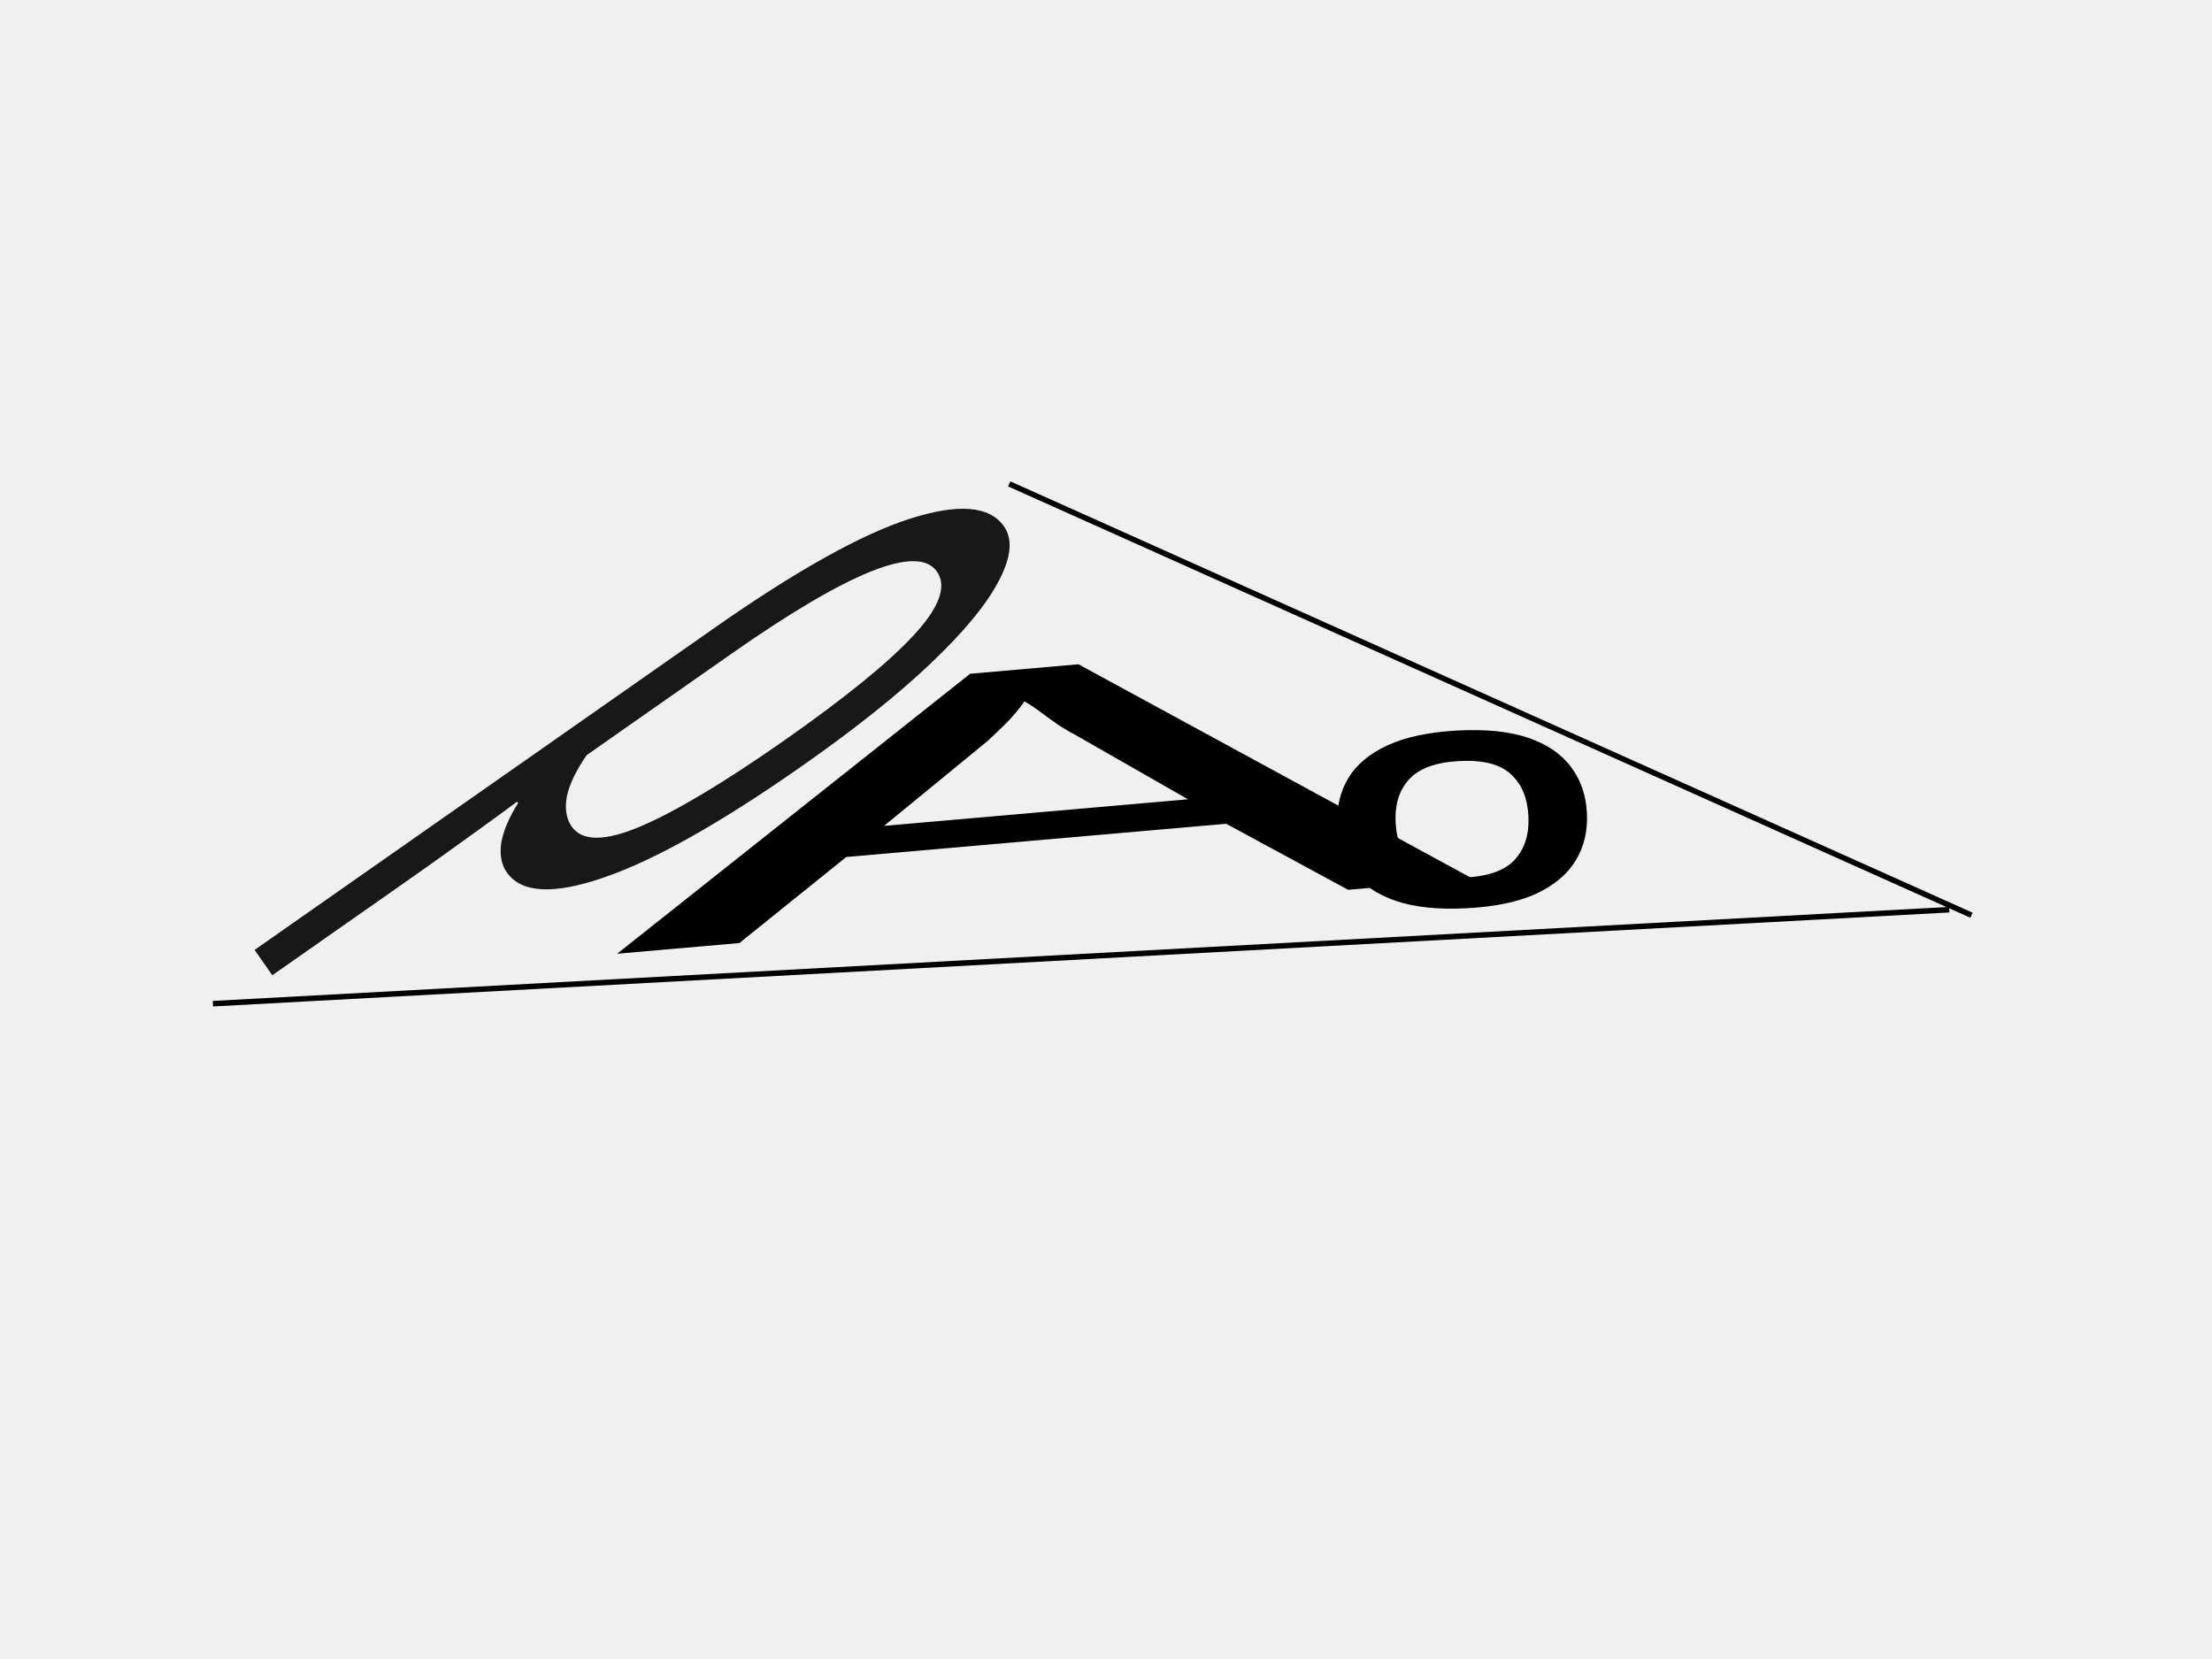
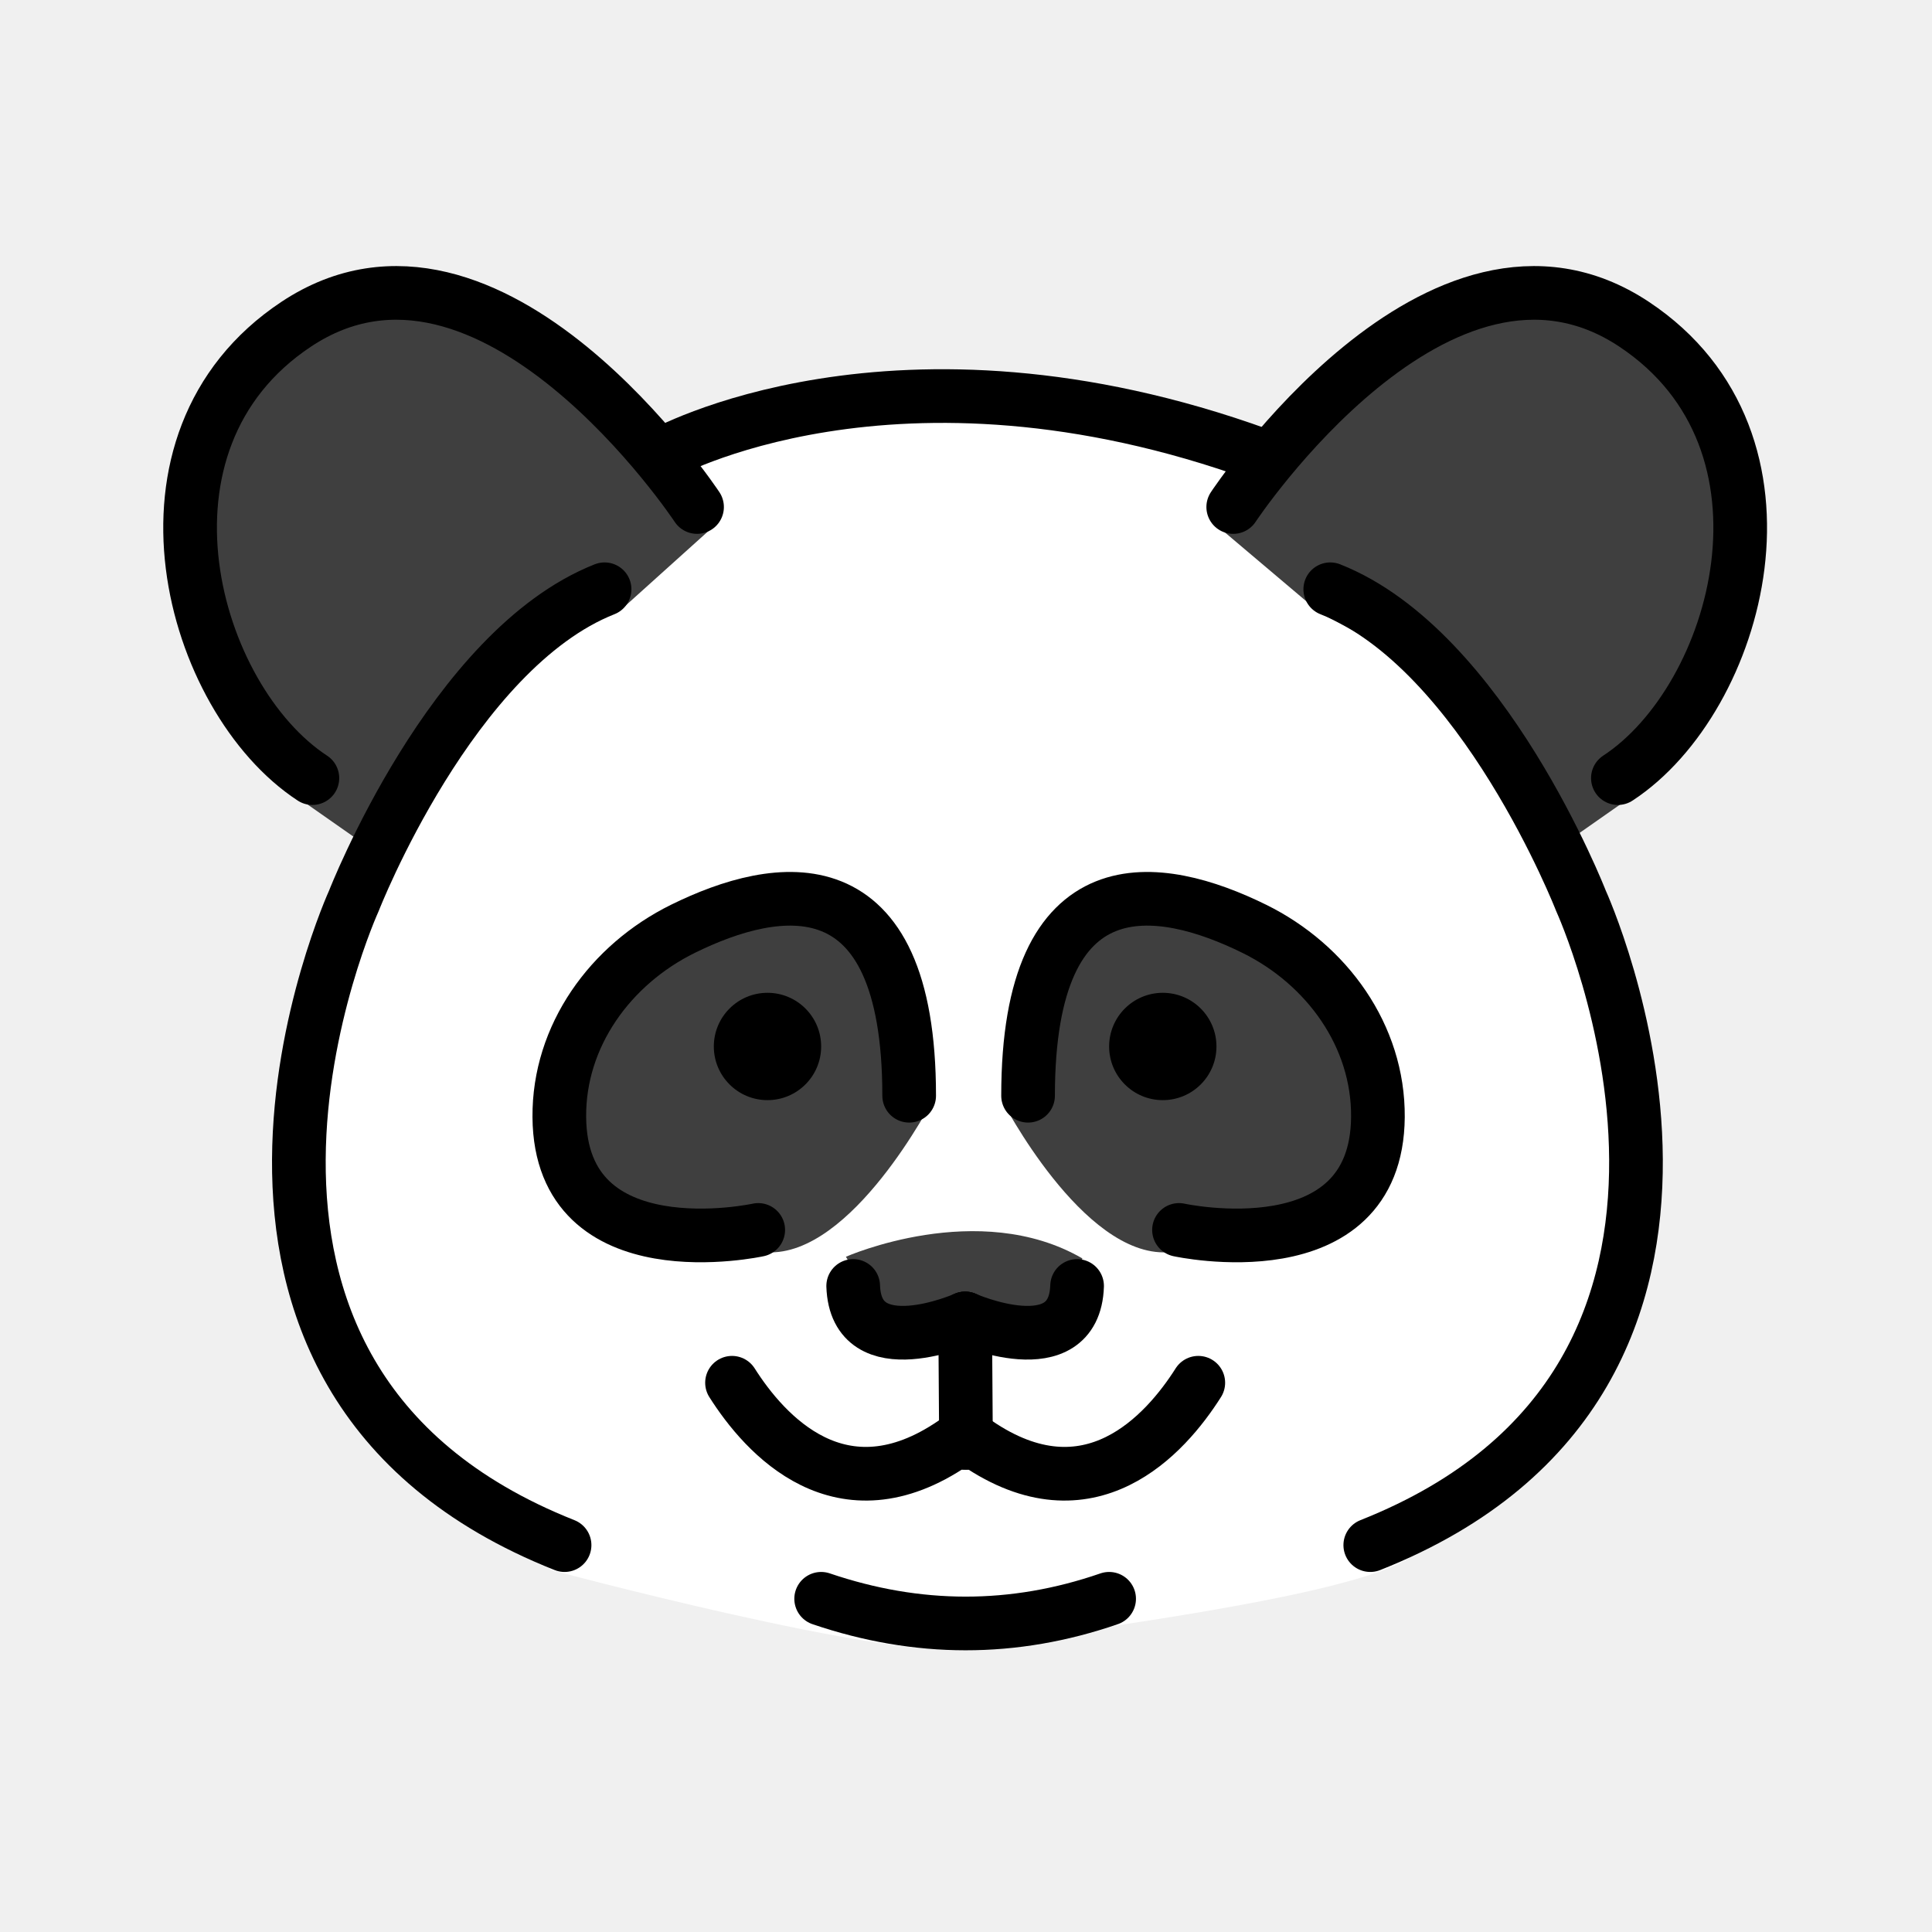
- <svg xmlns="http://www.w3.org/2000/svg" width="400" height="300">
-   <g>
-     <text opacity="0.9" font-style="normal" font-weight="normal" transform="rotate(55 131.222 130.452) matrix(2.61081 0 0 8.20869 -464.53 -1541.51)" stroke="#000" xml:space="preserve" text-anchor="start" font-family="'Grandstander'" font-size="24" id="svg_2" y="209.306" x="220.546" stroke-width="0" fill="#000000">ρ</text>
-     <text transform="rotate(-5 176.134 146.142) matrix(10.1453 0 0 2.60846 -3263.92 -387.832)" stroke="#000" xml:space="preserve" text-anchor="start" font-family="'Caveat'" font-size="24" id="svg_3" y="212.606" x="332.516" stroke-width="0" fill="#000000">A</text>
-     <text font-weight="bold" transform="rotate(-3 258.696 149.735) matrix(2.76744 0 0 1.8243 -835.55 -87.8619)" stroke="#000" xml:space="preserve" text-anchor="start" font-family="'Caveat'" font-size="24" id="svg_4" y="138.134" x="387.934" stroke-width="0" fill="#000000">O</text>
-     <line stroke="#000" id="svg_5" y2="165.5" x2="356.5" y1="87.5" x1="182.5" fill="none" />
-     <line id="svg_6" y2="164.5" x2="352.5" y1="181.5" x1="38.5" stroke="#000" fill="none" />
+ <svg xmlns="http://www.w3.org/2000/svg" id="emoji" viewBox="0 0 72 72">
+   <g id="color">
+     <path fill="#FFFFFF" stroke="none" d="M35.797,14.76l-11.163,1.409l-4.129,5l-5.417,7.829L11.138,38.999l0.46,8.397 c0,0,0.61,5.481,4.425,7.252s4.482,3.854,4.482,3.854S33.246,61.919,36,61.419s14.421-1.833,16.588-3.417 c2.167-1.583,4.833-4.232,4.833-4.232l3.547-7.888l-0.986-9.267l-2.894-10.28c0,0-5.25-5.925-5.5-6.379 s-6.167-3.527-6.167-3.527L35.797,14.76z" />
+     <path fill="#3F3F3F" stroke="none" d="M26.629,19.585l-3.333,3l-5.5,2.708l-4.042,6.292l-3.333-2.333l-4-9.333 c0,0,1.833-5.667,2.333-6.167s5-3,5-3l5.167,1.167L26.629,19.585z" />
+     <path fill="#3F3F3F" stroke="none" d="M45.296,19.544l3.894,3.293l5.856,3.123l3.042,5.625l3.333-2.333l4-9.333 c0,0-1.833-5.667-2.333-6.167s-5-3-5-3l-5.167,1.167L45.296,19.544z" />
+     <path fill="#3F3F3F" stroke="none" d="M34.754,41.002c0,0-3,5.833-6.167,5.667c-3.167-0.167-6.417-1.417-6.417-1.417l-1.667-4.083 l1.5-3.333l2.333-2.5l3.083-1.333l4-0.083l1.417,1.417L34.754,41.002z" />
+     <path fill="#3F3F3F" stroke="none" d="M37.338,41.002c0,0,3,5.833,6.167,5.667c3.167-0.167,6.417-1.417,6.417-1.417l1.667-4.083 l-1.5-3.333l-2.333-2.5l-3.083-1.333l-4-0.083l-1.417,1.417L37.338,41.002z" />
+     <path fill="#3F3F3F" stroke="none" d="M31.525,46.836c0,0,4.938-2.188,8.812,0.062l-0.75,2.438l-6.312,0.5L31.525,46.836z" />
+   </g>
+   <g id="hair" />
+   <g id="skin" />
+   <g id="skin-shadow" />
+   <g id="line">
+     <circle cx="28.602" cy="38.999" r="2" fill="#000000" stroke="none" />
+     <path fill="none" stroke="#000000" stroke-linecap="round" stroke-linejoin="round" stroke-miterlimit="10" stroke-width="2" d="M35.968,49.135c0,0-4.071,1.797-4.172-1.211" />
+     <path fill="none" stroke="#000000" stroke-linecap="round" stroke-linejoin="round" stroke-miterlimit="10" stroke-width="2" d="M25.977,18.895c0,0-7.688-11.625-14.938-6.812c-6.601,4.382-3.911,13.958,0.603,16.915" />
+     <path fill="none" stroke="#000000" stroke-linecap="round" stroke-linejoin="round" stroke-miterlimit="10" stroke-width="2" d="M21.04,57.582c-15.938-6.312-7.851-24.013-7.851-24.013s3.645-9.359,9.342-11.609" />
+     <path fill="none" stroke="#000000" stroke-linecap="round" stroke-linejoin="round" stroke-miterlimit="10" stroke-width="2" d="M51.066,57.582c15.938-6.312,7.851-24.013,7.851-24.013s-3.645-9.359-9.342-11.609" />
+     <circle cx="43.334" cy="38.999" r="2" fill="#000000" stroke="none" />
+     <path fill="none" stroke="#000000" stroke-linecap="round" stroke-linejoin="round" stroke-miterlimit="10" stroke-width="2" d="M44.657,51.531c-1.219,1.924-4.054,5.119-8.26,2.239h-0.857c-4.205,2.88-7.04-0.315-8.26-2.239" />
+     <path fill="none" stroke="#000000" stroke-linecap="round" stroke-linejoin="round" stroke-miterlimit="10" stroke-width="2" d="M35.968,49.135c0,0,4.071,1.797,4.172-1.211" />
+     <path fill="none" stroke="#000000" stroke-linecap="round" stroke-linejoin="round" stroke-miterlimit="10" stroke-width="2" d="M45.959,18.895c0,0,7.688-11.625,14.938-6.812c6.601,4.382,3.911,13.958-0.603,16.915" />
+     <path fill="none" stroke="#000000" stroke-linecap="round" stroke-linejoin="round" stroke-miterlimit="10" stroke-width="2" d="M24.634,16.951c0,0,8.71-4.93,22.326,0" />
+     <path fill="none" stroke="#000000" stroke-linecap="round" stroke-linejoin="round" stroke-miterlimit="10" stroke-width="2" d="M30.602,59.582c3.591,1.221,7.169,1.231,10.732,0" />
+     <line x1="35.968" x2="36" y1="49.135" y2="53.77" fill="none" stroke="#000000" stroke-linecap="round" stroke-linejoin="round" stroke-miterlimit="10" stroke-width="2" />
+     <path fill="none" stroke="#000000" stroke-linecap="round" stroke-linejoin="round" stroke-miterlimit="10" stroke-width="2" d="M43.938,45.836c0,0,7.369,1.613,7.413-4.207c0.023-3.021-1.897-5.679-4.607-7.015 c-3.522-1.735-8.431-2.576-8.431,6.221" />
+     <path fill="none" stroke="#000000" stroke-linecap="round" stroke-linejoin="round" stroke-miterlimit="10" stroke-width="2" d="M28.257,45.836c0,0-7.369,1.613-7.413-4.207c-0.023-3.021,1.897-5.679,4.607-7.015 c3.522-1.735,8.431-2.576,8.431,6.221" />
  </g>
</svg>
